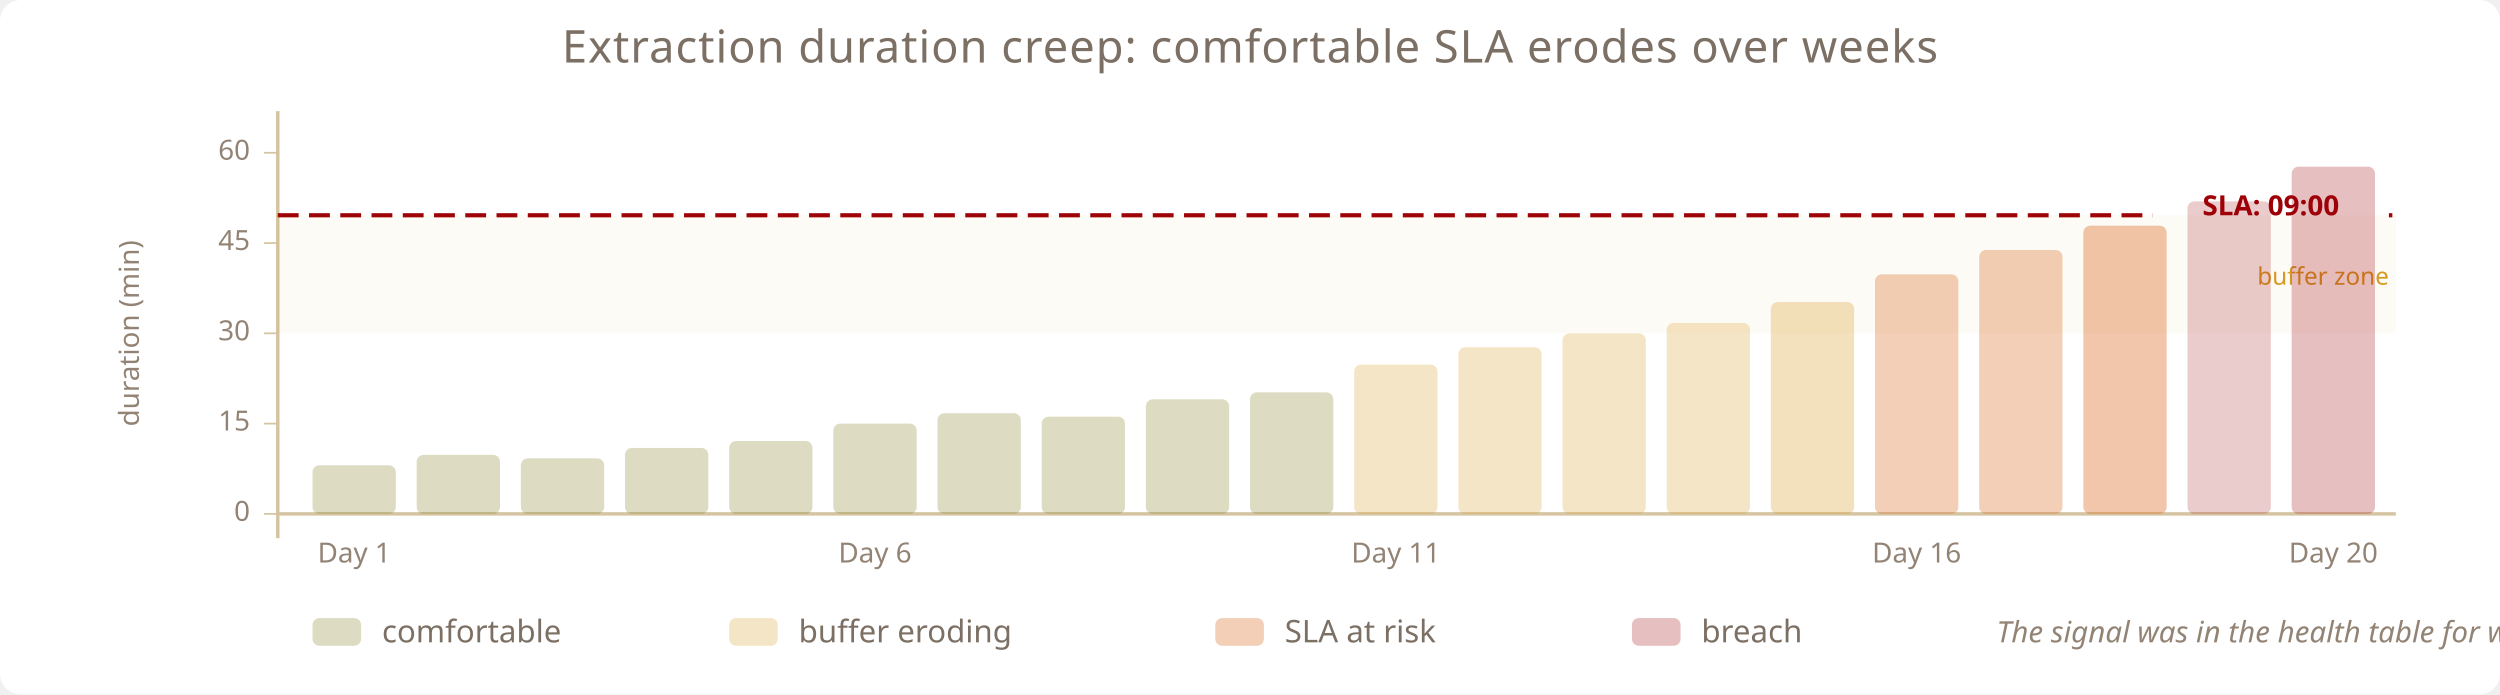
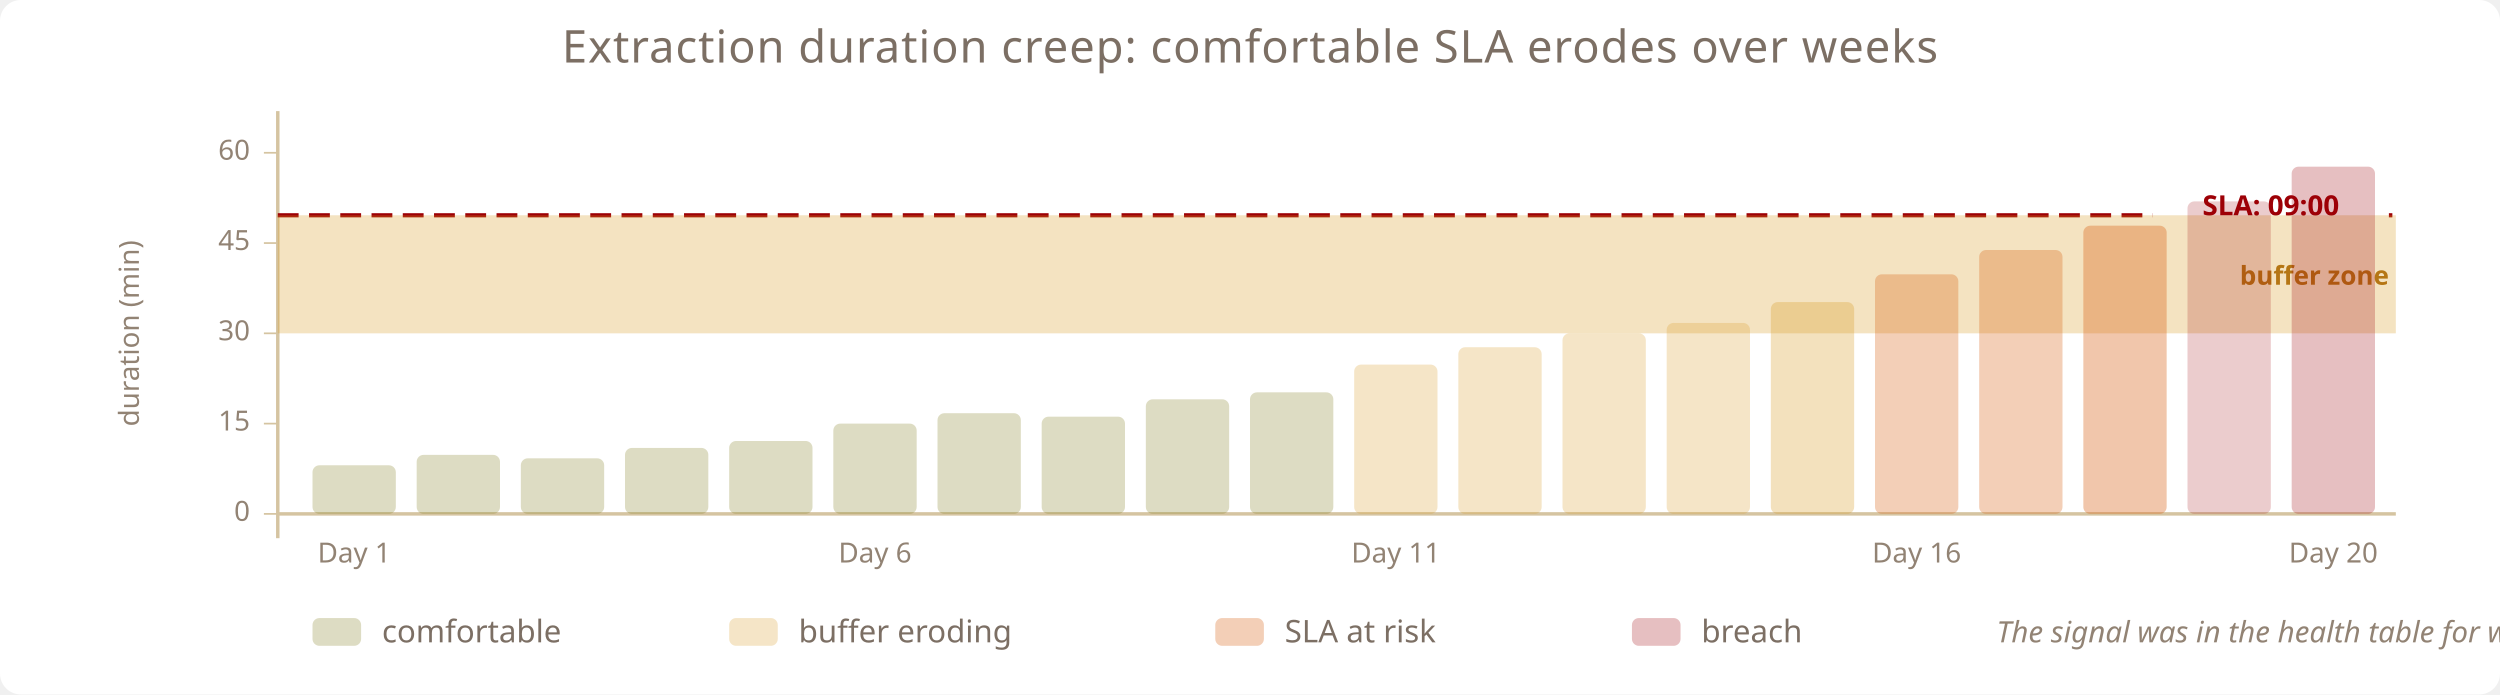
<svg xmlns="http://www.w3.org/2000/svg" width="720" height="200" viewBox="0 0 720 200">
  <rect x="0" y="0" width="720" height="200" fill="#ffffff" rx="6" />
  <text x="360" y="18" text-anchor="middle" fill="#7c6f64" font-family="'Segoe UI', system-ui, sans-serif" font-size="13" letter-spacing="0.3">Extraction duration creep: comfortable SLA erodes over weeks</text>
  <line x1="80" y1="32" x2="80" y2="155" stroke="#d5c4a1" stroke-width="1" />
  <text x="40" y="96" text-anchor="middle" fill="#928374" font-family="'Segoe UI', system-ui, sans-serif" font-size="8" transform="rotate(-90, 40, 96)">duration (min)</text>
  <text x="72" y="150" text-anchor="end" fill="#928374" font-family="'Segoe UI', system-ui, sans-serif" font-size="8">0</text>
  <line x1="76" y1="148" x2="80" y2="148" stroke="#d5c4a1" stroke-width="0.5" />
  <text x="72" y="124" text-anchor="end" fill="#928374" font-family="'Segoe UI', system-ui, sans-serif" font-size="8">15</text>
  <line x1="76" y1="122" x2="80" y2="122" stroke="#d5c4a1" stroke-width="0.5" />
  <text x="72" y="98" text-anchor="end" fill="#928374" font-family="'Segoe UI', system-ui, sans-serif" font-size="8">30</text>
  <line x1="76" y1="96" x2="80" y2="96" stroke="#d5c4a1" stroke-width="0.5" />
  <text x="72" y="72" text-anchor="end" fill="#928374" font-family="'Segoe UI', system-ui, sans-serif" font-size="8">45</text>
  <line x1="76" y1="70" x2="80" y2="70" stroke="#d5c4a1" stroke-width="0.5" />
  <text x="72" y="46" text-anchor="end" fill="#928374" font-family="'Segoe UI', system-ui, sans-serif" font-size="8">60</text>
  <line x1="76" y1="44" x2="80" y2="44" stroke="#d5c4a1" stroke-width="0.5" />
  <line x1="80" y1="148" x2="690" y2="148" stroke="#d5c4a1" stroke-width="1" />
  <line x1="80" y1="62" x2="690" y2="62" stroke="#9d0006" stroke-width="1.2" stroke-dasharray="6,3" />
  <rect x="620" y="52" width="68" height="14" fill="#ffffff" rx="2" />
  <text x="654" y="62" text-anchor="middle" fill="#9d0006" font-family="'Segoe UI', system-ui, sans-serif" font-size="8" font-weight="600">SLA: 09:00</text>
-   <rect x="80" y="62" width="610" height="34" fill="#d79921" opacity="0.04" />
-   <text x="688" y="82" text-anchor="end" fill="#d79921" font-family="'Segoe UI', system-ui, sans-serif" font-size="7">buffer zone</text>
+   <rect x="80" y="62" width="610" height="34" fill="#d79921" opacity="0.28" />
+   <text x="688" y="82" text-anchor="end" fill="#b57614" font-family="'Segoe UI', system-ui, sans-serif" font-size="7.5" font-weight="600">buffer zone</text>
  <rect x="90" y="134" width="24" height="14" fill="#79740e" opacity="0.25" rx="2" />
  <rect x="120" y="131" width="24" height="17" fill="#79740e" opacity="0.25" rx="2" />
  <rect x="150" y="132" width="24" height="16" fill="#79740e" opacity="0.25" rx="2" />
  <rect x="180" y="129" width="24" height="19" fill="#79740e" opacity="0.25" rx="2" />
  <rect x="210" y="127" width="24" height="21" fill="#79740e" opacity="0.25" rx="2" />
  <rect x="240" y="122" width="24" height="26" fill="#79740e" opacity="0.25" rx="2" />
  <rect x="270" y="119" width="24" height="29" fill="#79740e" opacity="0.25" rx="2" />
  <rect x="300" y="120" width="24" height="28" fill="#79740e" opacity="0.25" rx="2" />
  <rect x="330" y="115" width="24" height="33" fill="#79740e" opacity="0.25" rx="2" />
  <rect x="360" y="113" width="24" height="35" fill="#79740e" opacity="0.25" rx="2" />
  <rect x="390" y="105" width="24" height="43" fill="#d79921" opacity="0.25" rx="2" />
  <rect x="420" y="100" width="24" height="48" fill="#d79921" opacity="0.25" rx="2" />
  <rect x="450" y="96" width="24" height="52" fill="#d79921" opacity="0.25" rx="2" />
  <rect x="480" y="93" width="24" height="55" fill="#d79921" opacity="0.25" rx="2" />
  <rect x="510" y="87" width="24" height="61" fill="#d79921" opacity="0.3" rx="2" />
  <rect x="540" y="79" width="24" height="69" fill="#d65d0e" opacity="0.3" rx="2" />
  <rect x="570" y="72" width="24" height="76" fill="#d65d0e" opacity="0.3" rx="2" />
  <rect x="600" y="65" width="24" height="83" fill="#d65d0e" opacity="0.35" rx="2" />
  <rect x="630" y="58" width="24" height="90" fill="#9d0006" opacity="0.2" rx="2" />
  <rect x="660" y="48" width="24" height="100" fill="#9d0006" opacity="0.25" rx="2" />
  <text x="102" y="162" text-anchor="middle" fill="#928374" font-family="'Segoe UI', system-ui, sans-serif" font-size="8">Day 1</text>
  <text x="252" y="162" text-anchor="middle" fill="#928374" font-family="'Segoe UI', system-ui, sans-serif" font-size="8">Day 6</text>
  <text x="402" y="162" text-anchor="middle" fill="#928374" font-family="'Segoe UI', system-ui, sans-serif" font-size="8">Day 11</text>
  <text x="552" y="162" text-anchor="middle" fill="#928374" font-family="'Segoe UI', system-ui, sans-serif" font-size="8">Day 16</text>
  <text x="672" y="162" text-anchor="middle" fill="#928374" font-family="'Segoe UI', system-ui, sans-serif" font-size="8">Day 20</text>
  <rect x="90" y="178" width="14" height="8" fill="#79740e" opacity="0.25" rx="2" />
  <text x="110" y="185" fill="#7c6f64" font-family="'Segoe UI', system-ui, sans-serif" font-size="9">comfortable</text>
  <rect x="210" y="178" width="14" height="8" fill="#d79921" opacity="0.25" rx="2" />
  <text x="230" y="185" fill="#7c6f64" font-family="'Segoe UI', system-ui, sans-serif" font-size="9">buffer eroding</text>
  <rect x="350" y="178" width="14" height="8" fill="#d65d0e" opacity="0.3" rx="2" />
  <text x="370" y="185" fill="#7c6f64" font-family="'Segoe UI', system-ui, sans-serif" font-size="9">SLA at risk</text>
  <rect x="470" y="178" width="14" height="8" fill="#9d0006" opacity="0.25" rx="2" />
  <text x="490" y="185" fill="#7c6f64" font-family="'Segoe UI', system-ui, sans-serif" font-size="9">breach</text>
  <text x="575" y="185" fill="#928374" font-family="'Segoe UI', system-ui, sans-serif" font-size="8.5" font-style="italic">The signal was in the health table for weeks.</text>
</svg>
